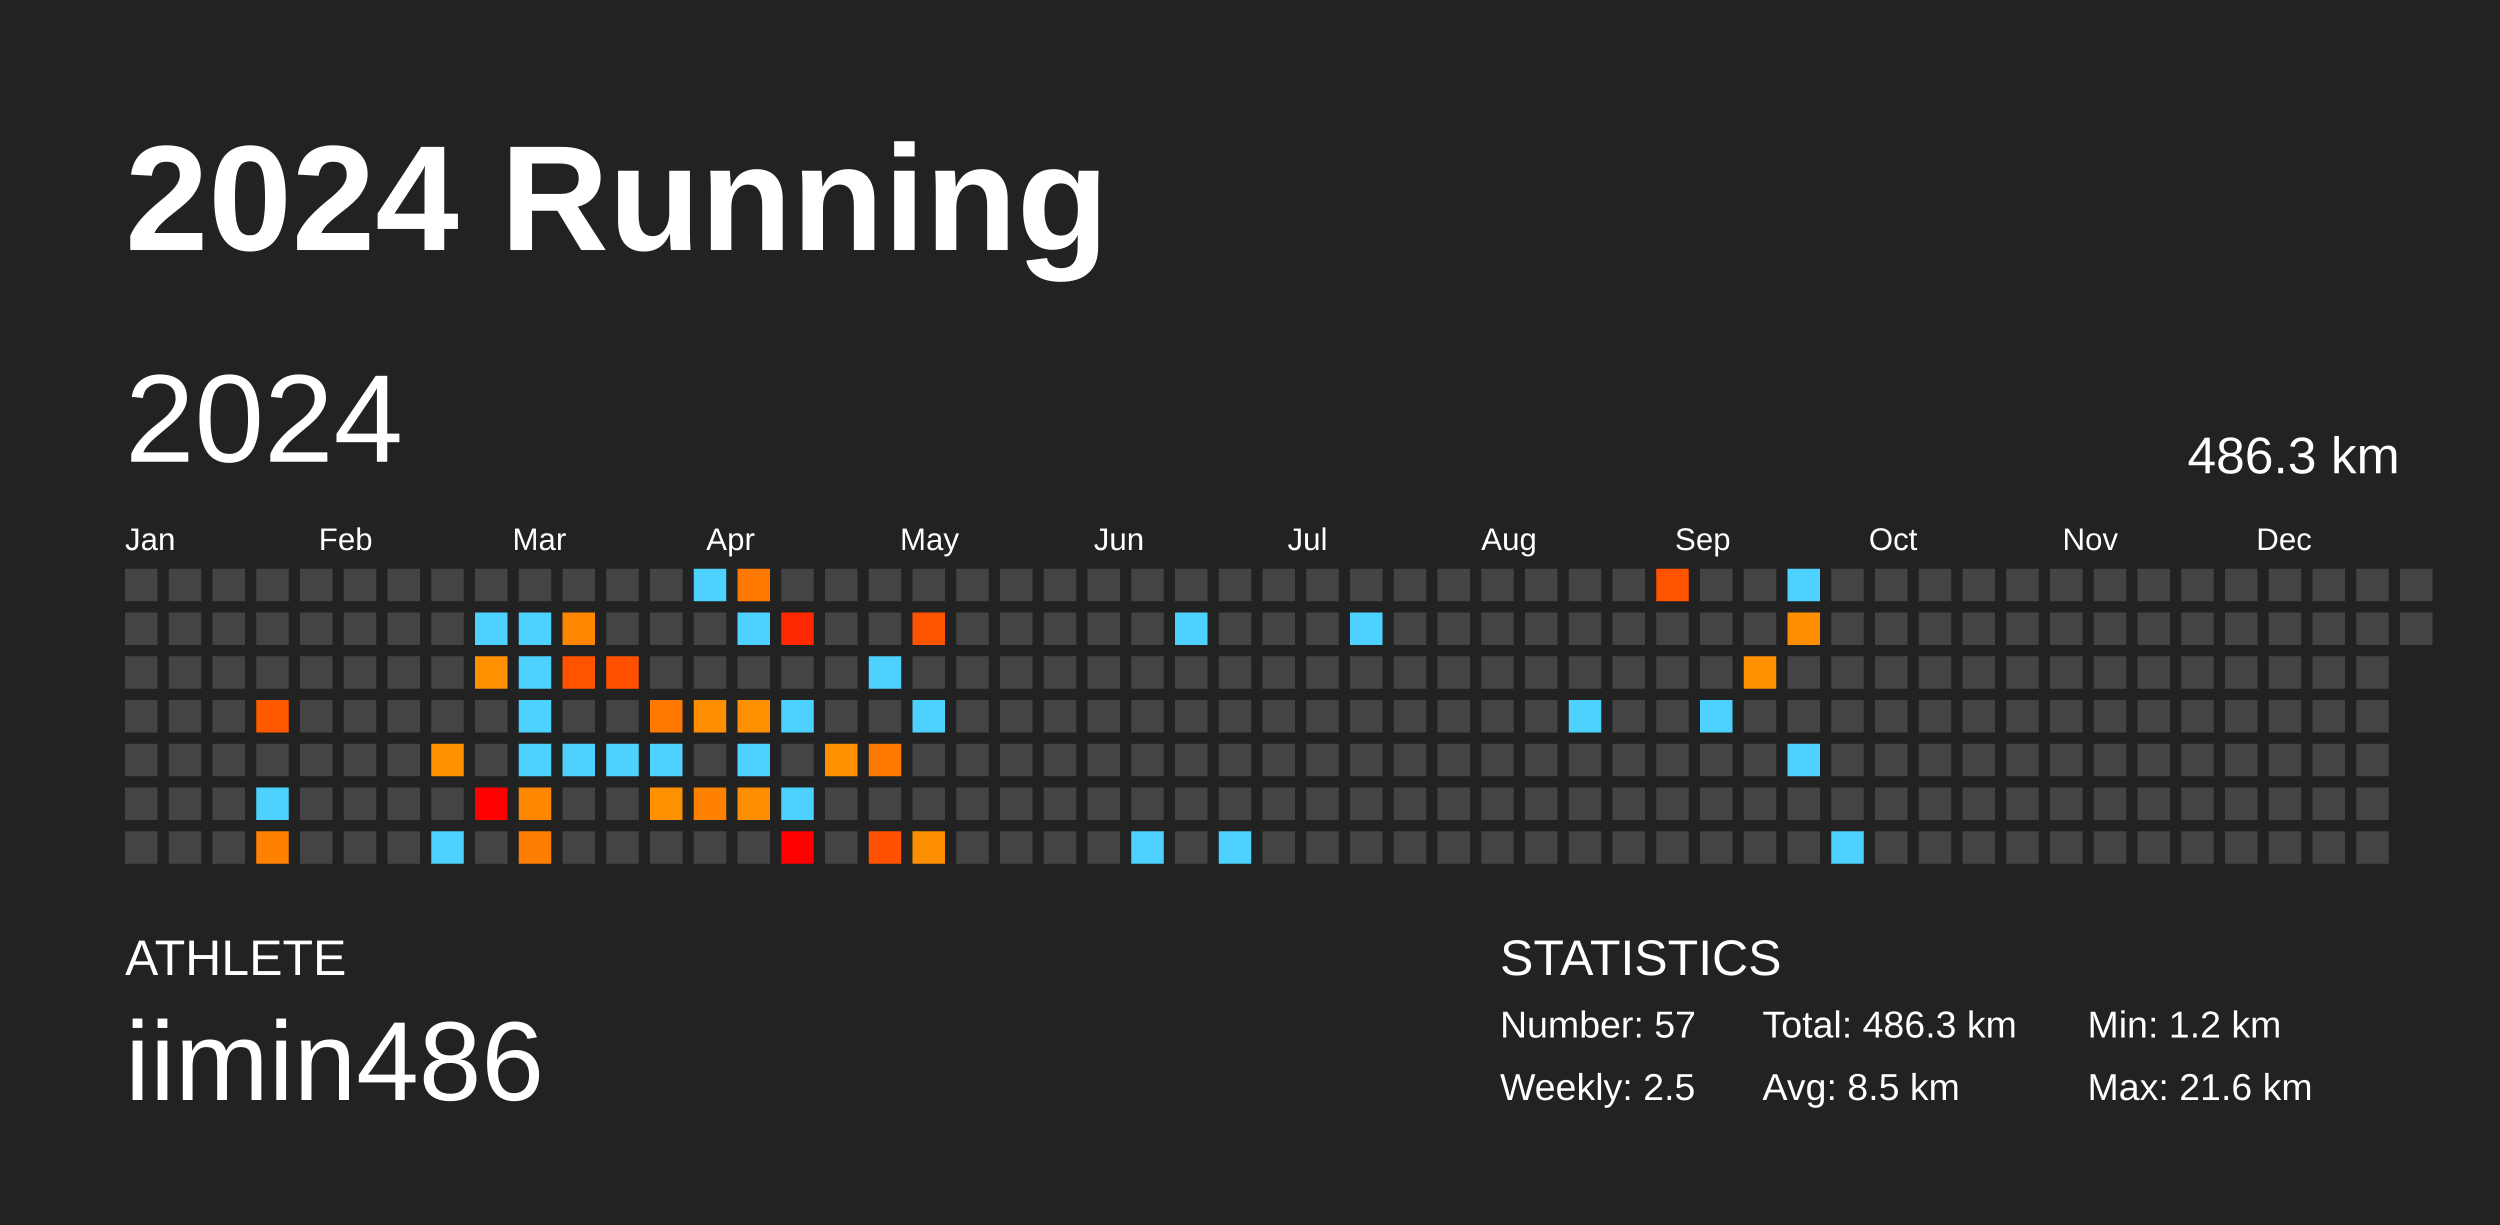
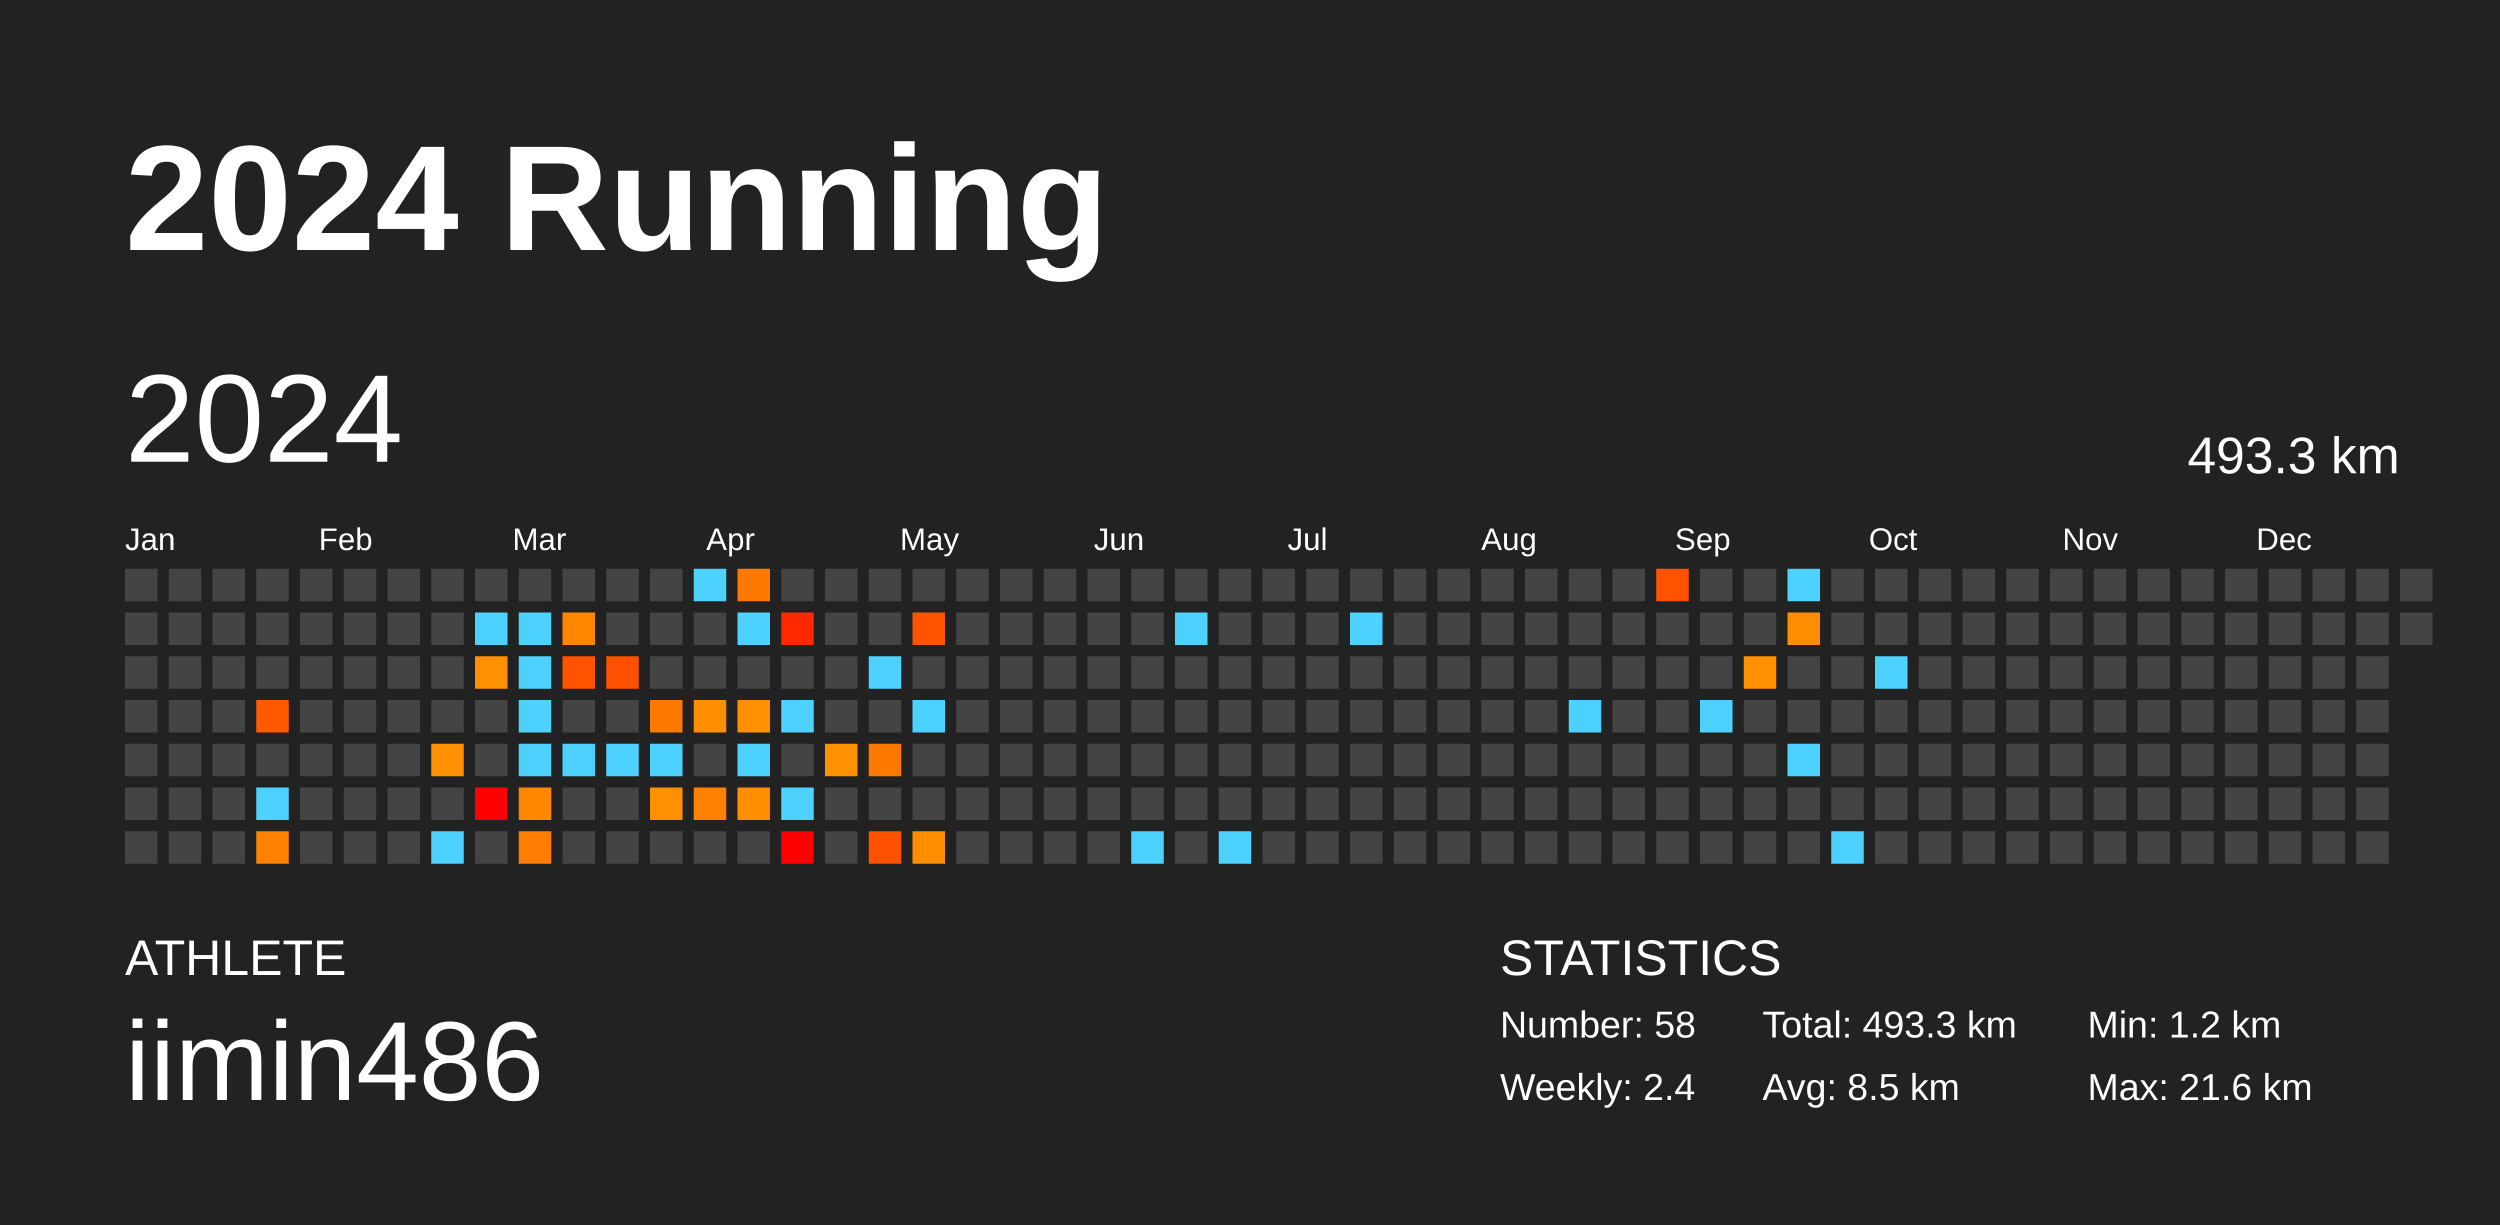
<svg xmlns="http://www.w3.org/2000/svg" baseProfile="full" height="98mm" version="1.1" viewBox="0,0,200,98" width="200mm">
  <defs />
  <rect fill="#222222" height="98" width="200" x="0" y="0" />
  <text fill="#FFFFFF" style="font-size:12px; font-family:Arial; font-weight:bold;" x="10" y="20">2024 Running</text>
  <text fill="#FFFFFF" style="font-size:4px; font-family:Arial" x="10" y="78">ATHLETE</text>
  <text fill="#FFFFFF" style="font-size:9px; font-family:Arial" x="10" y="88">iimin486</text>
  <text fill="#FFFFFF" style="font-size:4px; font-family:Arial" x="120" y="78">STATISTICS</text>
-   <text fill="#FFFFFF" style="font-size:3px; font-family:Arial" x="120" y="83">Number: 57</text>
-   <text fill="#FFFFFF" style="font-size:3px; font-family:Arial" x="120" y="88">Weekly: 2.5</text>
-   <text fill="#FFFFFF" style="font-size:3px; font-family:Arial" x="141" y="83">Total: 486.3 km</text>
+   <text fill="#FFFFFF" style="font-size:3px; font-family:Arial" x="120" y="83">Number: 58</text>
+   <text fill="#FFFFFF" style="font-size:3px; font-family:Arial" x="120" y="88">Weekly: 2.4</text>
+   <text fill="#FFFFFF" style="font-size:3px; font-family:Arial" x="141" y="83">Total: 493.3 km</text>
  <text fill="#FFFFFF" style="font-size:3px; font-family:Arial" x="141" y="88">Avg: 8.5 km</text>
  <text fill="#FFFFFF" style="font-size:3px; font-family:Arial" x="167" y="83">Min: 1.2 km</text>
  <text fill="#FFFFFF" style="font-size:3px; font-family:Arial" x="167" y="88">Max: 21.6 km</text>
  <text dominant-baseline="hanging" fill="#FFFFFF" style="font-size:10.0px; font-family:Arial;" x="10" y="30">2024</text>
-   <text dominant-baseline="hanging" fill="#FFFFFF" style="font-size:4.125px; font-family:Arial;" x="175" y="35">486.3 km</text>
+   <text dominant-baseline="hanging" fill="#FFFFFF" style="font-size:4.125px; font-family:Arial;" x="175" y="35">493.3 km</text>
  <text fill="#FFFFFF" style="font-size:2.5px; font-family:Arial" x="10.0" y="44">Jan</text>
  <text fill="#FFFFFF" style="font-size:2.5px; font-family:Arial" x="25.5" y="44">Feb</text>
  <text fill="#FFFFFF" style="font-size:2.5px; font-family:Arial" x="41.0" y="44">Mar</text>
  <text fill="#FFFFFF" style="font-size:2.5px; font-family:Arial" x="56.5" y="44">Apr</text>
  <text fill="#FFFFFF" style="font-size:2.5px; font-family:Arial" x="72.0" y="44">May</text>
  <text fill="#FFFFFF" style="font-size:2.5px; font-family:Arial" x="87.5" y="44">Jun</text>
  <text fill="#FFFFFF" style="font-size:2.5px; font-family:Arial" x="103.0" y="44">Jul</text>
  <text fill="#FFFFFF" style="font-size:2.5px; font-family:Arial" x="118.5" y="44">Aug</text>
  <text fill="#FFFFFF" style="font-size:2.5px; font-family:Arial" x="134.0" y="44">Sep</text>
  <text fill="#FFFFFF" style="font-size:2.5px; font-family:Arial" x="149.5" y="44">Oct</text>
  <text fill="#FFFFFF" style="font-size:2.5px; font-family:Arial" x="165.0" y="44">Nov</text>
  <text fill="#FFFFFF" style="font-size:2.5px; font-family:Arial" x="180.5" y="44">Dec</text>
  <rect fill="#444444" height="2.6" width="2.6" x="10.0" y="45.5" />
  <rect fill="#444444" height="2.6" width="2.6" x="10.0" y="49.0" />
  <rect fill="#444444" height="2.6" width="2.6" x="10.0" y="52.5" />
  <rect fill="#444444" height="2.6" width="2.6" x="10.0" y="56.0" />
  <rect fill="#444444" height="2.6" width="2.6" x="10.0" y="59.5" />
  <rect fill="#444444" height="2.6" width="2.6" x="10.0" y="63.0" />
  <rect fill="#444444" height="2.6" width="2.6" x="10.0" y="66.5" />
  <rect fill="#444444" height="2.6" width="2.6" x="13.5" y="45.5" />
  <rect fill="#444444" height="2.6" width="2.6" x="13.5" y="49.0" />
  <rect fill="#444444" height="2.6" width="2.6" x="13.5" y="52.5" />
  <rect fill="#444444" height="2.6" width="2.6" x="13.5" y="56.0" />
  <rect fill="#444444" height="2.6" width="2.6" x="13.5" y="59.5" />
  <rect fill="#444444" height="2.6" width="2.6" x="13.5" y="63.0" />
  <rect fill="#444444" height="2.6" width="2.6" x="13.5" y="66.5" />
  <rect fill="#444444" height="2.6" width="2.6" x="17.0" y="45.5" />
  <rect fill="#444444" height="2.6" width="2.6" x="17.0" y="49.0" />
  <rect fill="#444444" height="2.6" width="2.6" x="17.0" y="52.5" />
  <rect fill="#444444" height="2.6" width="2.6" x="17.0" y="56.0" />
  <rect fill="#444444" height="2.6" width="2.6" x="17.0" y="59.5" />
  <rect fill="#444444" height="2.6" width="2.6" x="17.0" y="63.0" />
  <rect fill="#444444" height="2.6" width="2.6" x="17.0" y="66.5" />
  <rect fill="#444444" height="2.6" width="2.6" x="20.5" y="45.5" />
  <rect fill="#444444" height="2.6" width="2.6" x="20.5" y="49.0" />
  <rect fill="#444444" height="2.6" width="2.6" x="20.5" y="52.5" />
  <rect fill="#ff5a00" height="2.6" width="2.6" x="20.5" y="56.0" />
  <rect fill="#444444" height="2.6" width="2.6" x="20.5" y="59.5" />
  <rect fill="#4dd2ff" height="2.6" width="2.6" x="20.5" y="63.0" />
  <rect fill="#ff8100" height="2.6" width="2.6" x="20.5" y="66.5" />
  <rect fill="#444444" height="2.6" width="2.6" x="24.0" y="45.5" />
  <rect fill="#444444" height="2.6" width="2.6" x="24.0" y="49.0" />
  <rect fill="#444444" height="2.6" width="2.6" x="24.0" y="52.5" />
  <rect fill="#444444" height="2.6" width="2.6" x="24.0" y="56.0" />
  <rect fill="#444444" height="2.6" width="2.6" x="24.0" y="59.5" />
  <rect fill="#444444" height="2.6" width="2.6" x="24.0" y="63.0" />
  <rect fill="#444444" height="2.6" width="2.6" x="24.0" y="66.5" />
  <rect fill="#444444" height="2.6" width="2.6" x="27.5" y="45.5" />
  <rect fill="#444444" height="2.6" width="2.6" x="27.5" y="49.0" />
  <rect fill="#444444" height="2.6" width="2.6" x="27.5" y="52.5" />
  <rect fill="#444444" height="2.6" width="2.6" x="27.5" y="56.0" />
  <rect fill="#444444" height="2.6" width="2.6" x="27.5" y="59.5" />
  <rect fill="#444444" height="2.6" width="2.6" x="27.5" y="63.0" />
  <rect fill="#444444" height="2.6" width="2.6" x="27.5" y="66.5" />
  <rect fill="#444444" height="2.6" width="2.6" x="31.0" y="45.5" />
  <rect fill="#444444" height="2.6" width="2.6" x="31.0" y="49.0" />
  <rect fill="#444444" height="2.6" width="2.6" x="31.0" y="52.5" />
  <rect fill="#444444" height="2.6" width="2.6" x="31.0" y="56.0" />
  <rect fill="#444444" height="2.6" width="2.6" x="31.0" y="59.5" />
  <rect fill="#444444" height="2.6" width="2.6" x="31.0" y="63.0" />
  <rect fill="#444444" height="2.6" width="2.6" x="31.0" y="66.5" />
  <rect fill="#444444" height="2.6" width="2.6" x="34.5" y="45.5" />
  <rect fill="#444444" height="2.6" width="2.6" x="34.5" y="49.0" />
  <rect fill="#444444" height="2.6" width="2.6" x="34.5" y="52.5" />
  <rect fill="#444444" height="2.6" width="2.6" x="34.5" y="56.0" />
  <rect fill="#ff9100" height="2.6" width="2.6" x="34.5" y="59.5" />
  <rect fill="#444444" height="2.6" width="2.6" x="34.5" y="63.0" />
  <rect fill="#4dd2ff" height="2.6" width="2.6" x="34.5" y="66.5" />
  <rect fill="#444444" height="2.6" width="2.6" x="38.0" y="45.5" />
  <rect fill="#4dd2ff" height="2.6" width="2.6" x="38.0" y="49.0" />
  <rect fill="#ff9000" height="2.6" width="2.6" x="38.0" y="52.5" />
  <rect fill="#444444" height="2.6" width="2.6" x="38.0" y="56.0" />
  <rect fill="#444444" height="2.6" width="2.6" x="38.0" y="59.5" />
  <rect fill="red" height="2.6" width="2.6" x="38.0" y="63.0" />
  <rect fill="#444444" height="2.6" width="2.6" x="38.0" y="66.5" />
  <rect fill="#444444" height="2.6" width="2.6" x="41.5" y="45.5" />
  <rect fill="#4dd2ff" height="2.6" width="2.6" x="41.5" y="49.0" />
  <rect fill="#4dd2ff" height="2.6" width="2.6" x="41.5" y="52.5" />
  <rect fill="#4dd2ff" height="2.6" width="2.6" x="41.5" y="56.0" />
  <rect fill="#4dd2ff" height="2.6" width="2.6" x="41.5" y="59.5" />
  <rect fill="#ff8800" height="2.6" width="2.6" x="41.5" y="63.0" />
  <rect fill="#ff7d00" height="2.6" width="2.6" x="41.5" y="66.5" />
  <rect fill="#444444" height="2.6" width="2.6" x="45.0" y="45.5" />
  <rect fill="#ff8700" height="2.6" width="2.6" x="45.0" y="49.0" />
  <rect fill="#ff5300" height="2.6" width="2.6" x="45.0" y="52.5" />
  <rect fill="#444444" height="2.6" width="2.6" x="45.0" y="56.0" />
  <rect fill="#4dd2ff" height="2.6" width="2.6" x="45.0" y="59.5" />
  <rect fill="#444444" height="2.6" width="2.6" x="45.0" y="63.0" />
  <rect fill="#444444" height="2.6" width="2.6" x="45.0" y="66.5" />
  <rect fill="#444444" height="2.6" width="2.6" x="48.5" y="45.5" />
  <rect fill="#444444" height="2.6" width="2.6" x="48.5" y="49.0" />
  <rect fill="#ff5100" height="2.6" width="2.6" x="48.5" y="52.5" />
  <rect fill="#444444" height="2.6" width="2.6" x="48.5" y="56.0" />
  <rect fill="#4dd2ff" height="2.6" width="2.6" x="48.5" y="59.5" />
  <rect fill="#444444" height="2.6" width="2.6" x="48.5" y="63.0" />
  <rect fill="#444444" height="2.6" width="2.6" x="48.5" y="66.5" />
  <rect fill="#444444" height="2.6" width="2.6" x="52.0" y="45.5" />
  <rect fill="#444444" height="2.6" width="2.6" x="52.0" y="49.0" />
  <rect fill="#444444" height="2.6" width="2.6" x="52.0" y="52.5" />
  <rect fill="#ff7800" height="2.6" width="2.6" x="52.0" y="56.0" />
  <rect fill="#4dd2ff" height="2.6" width="2.6" x="52.0" y="59.5" />
  <rect fill="#ff9100" height="2.6" width="2.6" x="52.0" y="63.0" />
  <rect fill="#444444" height="2.6" width="2.6" x="52.0" y="66.5" />
  <rect fill="#4dd2ff" height="2.6" width="2.6" x="55.5" y="45.5" />
  <rect fill="#444444" height="2.6" width="2.6" x="55.5" y="49.0" />
  <rect fill="#444444" height="2.6" width="2.6" x="55.5" y="52.5" />
  <rect fill="#ff8f00" height="2.6" width="2.6" x="55.5" y="56.0" />
  <rect fill="#444444" height="2.6" width="2.6" x="55.5" y="59.5" />
  <rect fill="#ff8100" height="2.6" width="2.6" x="55.5" y="63.0" />
  <rect fill="#444444" height="2.6" width="2.6" x="55.5" y="66.5" />
  <rect fill="#ff7800" height="2.6" width="2.6" x="59.0" y="45.5" />
  <rect fill="#4dd2ff" height="2.6" width="2.6" x="59.0" y="49.0" />
  <rect fill="#444444" height="2.6" width="2.6" x="59.0" y="52.5" />
  <rect fill="#ff9100" height="2.6" width="2.6" x="59.0" y="56.0" />
  <rect fill="#4dd2ff" height="2.6" width="2.6" x="59.0" y="59.5" />
  <rect fill="#ff8d00" height="2.6" width="2.6" x="59.0" y="63.0" />
  <rect fill="#444444" height="2.6" width="2.6" x="59.0" y="66.5" />
  <rect fill="#444444" height="2.6" width="2.6" x="62.5" y="45.5" />
  <rect fill="#ff2800" height="2.6" width="2.6" x="62.5" y="49.0" />
  <rect fill="#444444" height="2.6" width="2.6" x="62.5" y="52.5" />
  <rect fill="#4dd2ff" height="2.6" width="2.6" x="62.5" y="56.0" />
  <rect fill="#444444" height="2.6" width="2.6" x="62.5" y="59.5" />
  <rect fill="#4dd2ff" height="2.6" width="2.6" x="62.5" y="63.0" />
  <rect fill="red" height="2.6" width="2.6" x="62.5" y="66.5" />
  <rect fill="#444444" height="2.6" width="2.6" x="66.0" y="45.5" />
  <rect fill="#444444" height="2.6" width="2.6" x="66.0" y="49.0" />
  <rect fill="#444444" height="2.6" width="2.6" x="66.0" y="52.5" />
  <rect fill="#444444" height="2.6" width="2.6" x="66.0" y="56.0" />
  <rect fill="#ff9100" height="2.6" width="2.6" x="66.0" y="59.5" />
  <rect fill="#444444" height="2.6" width="2.6" x="66.0" y="63.0" />
  <rect fill="#444444" height="2.6" width="2.6" x="66.0" y="66.5" />
  <rect fill="#444444" height="2.6" width="2.6" x="69.5" y="45.5" />
  <rect fill="#444444" height="2.6" width="2.6" x="69.5" y="49.0" />
  <rect fill="#4dd2ff" height="2.6" width="2.6" x="69.5" y="52.5" />
  <rect fill="#444444" height="2.6" width="2.6" x="69.5" y="56.0" />
  <rect fill="#ff7800" height="2.6" width="2.6" x="69.5" y="59.5" />
  <rect fill="#444444" height="2.6" width="2.6" x="69.5" y="63.0" />
  <rect fill="#ff5100" height="2.6" width="2.6" x="69.5" y="66.5" />
  <rect fill="#444444" height="2.6" width="2.6" x="73.0" y="45.5" />
  <rect fill="#ff5300" height="2.6" width="2.6" x="73.0" y="49.0" />
  <rect fill="#444444" height="2.6" width="2.6" x="73.0" y="52.5" />
  <rect fill="#4dd2ff" height="2.6" width="2.6" x="73.0" y="56.0" />
  <rect fill="#444444" height="2.6" width="2.6" x="73.0" y="59.5" />
  <rect fill="#444444" height="2.6" width="2.6" x="73.0" y="63.0" />
  <rect fill="#ff8f00" height="2.6" width="2.6" x="73.0" y="66.5" />
  <rect fill="#444444" height="2.6" width="2.6" x="76.5" y="45.5" />
  <rect fill="#444444" height="2.6" width="2.6" x="76.5" y="49.0" />
  <rect fill="#444444" height="2.6" width="2.6" x="76.5" y="52.5" />
  <rect fill="#444444" height="2.6" width="2.6" x="76.5" y="56.0" />
  <rect fill="#444444" height="2.6" width="2.6" x="76.5" y="59.5" />
  <rect fill="#444444" height="2.6" width="2.6" x="76.5" y="63.0" />
  <rect fill="#444444" height="2.6" width="2.6" x="76.5" y="66.5" />
  <rect fill="#444444" height="2.6" width="2.6" x="80.0" y="45.5" />
  <rect fill="#444444" height="2.6" width="2.6" x="80.0" y="49.0" />
  <rect fill="#444444" height="2.6" width="2.6" x="80.0" y="52.5" />
  <rect fill="#444444" height="2.6" width="2.6" x="80.0" y="56.0" />
  <rect fill="#444444" height="2.6" width="2.6" x="80.0" y="59.5" />
  <rect fill="#444444" height="2.6" width="2.6" x="80.0" y="63.0" />
  <rect fill="#444444" height="2.6" width="2.6" x="80.0" y="66.5" />
  <rect fill="#444444" height="2.6" width="2.6" x="83.5" y="45.5" />
  <rect fill="#444444" height="2.6" width="2.6" x="83.5" y="49.0" />
  <rect fill="#444444" height="2.6" width="2.6" x="83.5" y="52.5" />
  <rect fill="#444444" height="2.6" width="2.6" x="83.5" y="56.0" />
  <rect fill="#444444" height="2.6" width="2.6" x="83.5" y="59.5" />
  <rect fill="#444444" height="2.6" width="2.6" x="83.5" y="63.0" />
  <rect fill="#444444" height="2.6" width="2.6" x="83.5" y="66.5" />
  <rect fill="#444444" height="2.6" width="2.6" x="87.0" y="45.5" />
  <rect fill="#444444" height="2.6" width="2.6" x="87.0" y="49.0" />
  <rect fill="#444444" height="2.6" width="2.6" x="87.0" y="52.5" />
  <rect fill="#444444" height="2.6" width="2.6" x="87.0" y="56.0" />
  <rect fill="#444444" height="2.6" width="2.6" x="87.0" y="59.5" />
  <rect fill="#444444" height="2.6" width="2.6" x="87.0" y="63.0" />
  <rect fill="#444444" height="2.6" width="2.6" x="87.0" y="66.5" />
  <rect fill="#444444" height="2.6" width="2.6" x="90.5" y="45.5" />
  <rect fill="#444444" height="2.6" width="2.6" x="90.5" y="49.0" />
  <rect fill="#444444" height="2.6" width="2.6" x="90.5" y="52.5" />
  <rect fill="#444444" height="2.6" width="2.6" x="90.5" y="56.0" />
  <rect fill="#444444" height="2.6" width="2.6" x="90.5" y="59.5" />
  <rect fill="#444444" height="2.6" width="2.6" x="90.5" y="63.0" />
  <rect fill="#4dd2ff" height="2.6" width="2.6" x="90.5" y="66.5" />
  <rect fill="#444444" height="2.6" width="2.6" x="94.0" y="45.5" />
  <rect fill="#4dd2ff" height="2.6" width="2.6" x="94.0" y="49.0" />
  <rect fill="#444444" height="2.6" width="2.6" x="94.0" y="52.5" />
  <rect fill="#444444" height="2.6" width="2.6" x="94.0" y="56.0" />
  <rect fill="#444444" height="2.6" width="2.6" x="94.0" y="59.5" />
  <rect fill="#444444" height="2.6" width="2.6" x="94.0" y="63.0" />
  <rect fill="#444444" height="2.6" width="2.6" x="94.0" y="66.5" />
  <rect fill="#444444" height="2.6" width="2.6" x="97.5" y="45.5" />
  <rect fill="#444444" height="2.6" width="2.6" x="97.5" y="49.0" />
  <rect fill="#444444" height="2.6" width="2.6" x="97.5" y="52.5" />
  <rect fill="#444444" height="2.6" width="2.6" x="97.5" y="56.0" />
  <rect fill="#444444" height="2.6" width="2.6" x="97.5" y="59.5" />
  <rect fill="#444444" height="2.6" width="2.6" x="97.5" y="63.0" />
  <rect fill="#4dd2ff" height="2.6" width="2.6" x="97.5" y="66.5" />
  <rect fill="#444444" height="2.6" width="2.6" x="101.0" y="45.5" />
  <rect fill="#444444" height="2.6" width="2.6" x="101.0" y="49.0" />
  <rect fill="#444444" height="2.6" width="2.6" x="101.0" y="52.5" />
  <rect fill="#444444" height="2.6" width="2.6" x="101.0" y="56.0" />
  <rect fill="#444444" height="2.6" width="2.6" x="101.0" y="59.5" />
  <rect fill="#444444" height="2.6" width="2.6" x="101.0" y="63.0" />
  <rect fill="#444444" height="2.6" width="2.6" x="101.0" y="66.5" />
  <rect fill="#444444" height="2.6" width="2.6" x="104.5" y="45.5" />
  <rect fill="#444444" height="2.6" width="2.6" x="104.5" y="49.0" />
  <rect fill="#444444" height="2.6" width="2.6" x="104.5" y="52.5" />
  <rect fill="#444444" height="2.6" width="2.6" x="104.5" y="56.0" />
  <rect fill="#444444" height="2.6" width="2.6" x="104.5" y="59.5" />
  <rect fill="#444444" height="2.6" width="2.6" x="104.5" y="63.0" />
  <rect fill="#444444" height="2.6" width="2.6" x="104.5" y="66.5" />
  <rect fill="#444444" height="2.6" width="2.6" x="108.0" y="45.5" />
  <rect fill="#4dd2ff" height="2.6" width="2.6" x="108.0" y="49.0" />
  <rect fill="#444444" height="2.6" width="2.6" x="108.0" y="52.5" />
  <rect fill="#444444" height="2.6" width="2.6" x="108.0" y="56.0" />
  <rect fill="#444444" height="2.6" width="2.6" x="108.0" y="59.5" />
  <rect fill="#444444" height="2.6" width="2.6" x="108.0" y="63.0" />
  <rect fill="#444444" height="2.6" width="2.6" x="108.0" y="66.5" />
  <rect fill="#444444" height="2.6" width="2.6" x="111.5" y="45.5" />
  <rect fill="#444444" height="2.6" width="2.6" x="111.5" y="49.0" />
  <rect fill="#444444" height="2.6" width="2.6" x="111.5" y="52.5" />
  <rect fill="#444444" height="2.6" width="2.6" x="111.5" y="56.0" />
  <rect fill="#444444" height="2.6" width="2.6" x="111.5" y="59.5" />
  <rect fill="#444444" height="2.6" width="2.6" x="111.5" y="63.0" />
  <rect fill="#444444" height="2.6" width="2.6" x="111.5" y="66.5" />
  <rect fill="#444444" height="2.6" width="2.6" x="115.0" y="45.5" />
  <rect fill="#444444" height="2.6" width="2.6" x="115.0" y="49.0" />
  <rect fill="#444444" height="2.6" width="2.6" x="115.0" y="52.5" />
  <rect fill="#444444" height="2.6" width="2.6" x="115.0" y="56.0" />
  <rect fill="#444444" height="2.6" width="2.6" x="115.0" y="59.5" />
  <rect fill="#444444" height="2.6" width="2.6" x="115.0" y="63.0" />
  <rect fill="#444444" height="2.6" width="2.6" x="115.0" y="66.5" />
  <rect fill="#444444" height="2.6" width="2.6" x="118.5" y="45.5" />
  <rect fill="#444444" height="2.6" width="2.6" x="118.5" y="49.0" />
  <rect fill="#444444" height="2.6" width="2.6" x="118.5" y="52.5" />
  <rect fill="#444444" height="2.6" width="2.6" x="118.5" y="56.0" />
  <rect fill="#444444" height="2.6" width="2.6" x="118.5" y="59.5" />
  <rect fill="#444444" height="2.6" width="2.6" x="118.5" y="63.0" />
  <rect fill="#444444" height="2.6" width="2.6" x="118.5" y="66.5" />
  <rect fill="#444444" height="2.6" width="2.6" x="122.0" y="45.5" />
  <rect fill="#444444" height="2.6" width="2.6" x="122.0" y="49.0" />
  <rect fill="#444444" height="2.6" width="2.6" x="122.0" y="52.5" />
  <rect fill="#444444" height="2.6" width="2.6" x="122.0" y="56.0" />
  <rect fill="#444444" height="2.6" width="2.6" x="122.0" y="59.5" />
  <rect fill="#444444" height="2.6" width="2.6" x="122.0" y="63.0" />
  <rect fill="#444444" height="2.6" width="2.6" x="122.0" y="66.5" />
  <rect fill="#444444" height="2.6" width="2.6" x="125.5" y="45.5" />
  <rect fill="#444444" height="2.6" width="2.6" x="125.5" y="49.0" />
  <rect fill="#444444" height="2.6" width="2.6" x="125.5" y="52.5" />
  <rect fill="#4dd2ff" height="2.6" width="2.6" x="125.5" y="56.0" />
  <rect fill="#444444" height="2.6" width="2.6" x="125.5" y="59.5" />
  <rect fill="#444444" height="2.6" width="2.6" x="125.5" y="63.0" />
  <rect fill="#444444" height="2.6" width="2.6" x="125.5" y="66.5" />
  <rect fill="#444444" height="2.6" width="2.6" x="129.0" y="45.5" />
  <rect fill="#444444" height="2.6" width="2.6" x="129.0" y="49.0" />
  <rect fill="#444444" height="2.6" width="2.6" x="129.0" y="52.5" />
  <rect fill="#444444" height="2.6" width="2.6" x="129.0" y="56.0" />
  <rect fill="#444444" height="2.6" width="2.6" x="129.0" y="59.5" />
  <rect fill="#444444" height="2.6" width="2.6" x="129.0" y="63.0" />
  <rect fill="#444444" height="2.6" width="2.6" x="129.0" y="66.5" />
  <rect fill="#ff5300" height="2.6" width="2.6" x="132.5" y="45.5" />
  <rect fill="#444444" height="2.6" width="2.6" x="132.5" y="49.0" />
  <rect fill="#444444" height="2.6" width="2.6" x="132.5" y="52.5" />
  <rect fill="#444444" height="2.6" width="2.6" x="132.5" y="56.0" />
  <rect fill="#444444" height="2.6" width="2.6" x="132.5" y="59.5" />
  <rect fill="#444444" height="2.6" width="2.6" x="132.5" y="63.0" />
  <rect fill="#444444" height="2.6" width="2.6" x="132.5" y="66.5" />
  <rect fill="#444444" height="2.6" width="2.6" x="136.0" y="45.5" />
  <rect fill="#444444" height="2.6" width="2.6" x="136.0" y="49.0" />
  <rect fill="#444444" height="2.6" width="2.6" x="136.0" y="52.5" />
  <rect fill="#4dd2ff" height="2.6" width="2.6" x="136.0" y="56.0" />
  <rect fill="#444444" height="2.6" width="2.6" x="136.0" y="59.5" />
  <rect fill="#444444" height="2.6" width="2.6" x="136.0" y="63.0" />
  <rect fill="#444444" height="2.6" width="2.6" x="136.0" y="66.5" />
  <rect fill="#444444" height="2.6" width="2.6" x="139.5" y="45.5" />
  <rect fill="#444444" height="2.6" width="2.6" x="139.5" y="49.0" />
  <rect fill="#ff9100" height="2.6" width="2.6" x="139.5" y="52.5" />
  <rect fill="#444444" height="2.6" width="2.6" x="139.5" y="56.0" />
  <rect fill="#444444" height="2.6" width="2.6" x="139.5" y="59.5" />
  <rect fill="#444444" height="2.6" width="2.6" x="139.5" y="63.0" />
  <rect fill="#444444" height="2.6" width="2.6" x="139.5" y="66.5" />
  <rect fill="#4dd2ff" height="2.6" width="2.6" x="143.0" y="45.5" />
  <rect fill="#ff8d00" height="2.6" width="2.6" x="143.0" y="49.0" />
  <rect fill="#444444" height="2.6" width="2.6" x="143.0" y="52.5" />
  <rect fill="#444444" height="2.6" width="2.6" x="143.0" y="56.0" />
  <rect fill="#4dd2ff" height="2.6" width="2.6" x="143.0" y="59.5" />
  <rect fill="#444444" height="2.6" width="2.6" x="143.0" y="63.0" />
  <rect fill="#444444" height="2.6" width="2.6" x="143.0" y="66.5" />
  <rect fill="#444444" height="2.6" width="2.6" x="146.5" y="45.5" />
  <rect fill="#444444" height="2.6" width="2.6" x="146.5" y="49.0" />
  <rect fill="#444444" height="2.6" width="2.6" x="146.5" y="52.5" />
  <rect fill="#444444" height="2.6" width="2.6" x="146.5" y="56.0" />
  <rect fill="#444444" height="2.6" width="2.6" x="146.5" y="59.5" />
  <rect fill="#444444" height="2.6" width="2.6" x="146.5" y="63.0" />
  <rect fill="#4dd2ff" height="2.6" width="2.6" x="146.5" y="66.5" />
  <rect fill="#444444" height="2.6" width="2.6" x="150.0" y="45.5" />
  <rect fill="#444444" height="2.6" width="2.6" x="150.0" y="49.0" />
-   <rect fill="#444444" height="2.6" width="2.6" x="150.0" y="52.5" />
+   <rect fill="#4dd2ff" height="2.6" width="2.6" x="150.0" y="52.5" />
  <rect fill="#444444" height="2.6" width="2.6" x="150.0" y="56.0" />
  <rect fill="#444444" height="2.6" width="2.6" x="150.0" y="59.5" />
  <rect fill="#444444" height="2.6" width="2.6" x="150.0" y="63.0" />
  <rect fill="#444444" height="2.6" width="2.6" x="150.0" y="66.5" />
  <rect fill="#444444" height="2.6" width="2.6" x="153.5" y="45.5" />
  <rect fill="#444444" height="2.6" width="2.6" x="153.5" y="49.0" />
  <rect fill="#444444" height="2.6" width="2.6" x="153.5" y="52.5" />
  <rect fill="#444444" height="2.6" width="2.6" x="153.5" y="56.0" />
  <rect fill="#444444" height="2.6" width="2.6" x="153.5" y="59.5" />
  <rect fill="#444444" height="2.6" width="2.6" x="153.5" y="63.0" />
  <rect fill="#444444" height="2.6" width="2.6" x="153.5" y="66.5" />
  <rect fill="#444444" height="2.6" width="2.6" x="157.0" y="45.5" />
  <rect fill="#444444" height="2.6" width="2.6" x="157.0" y="49.0" />
  <rect fill="#444444" height="2.6" width="2.6" x="157.0" y="52.5" />
  <rect fill="#444444" height="2.6" width="2.6" x="157.0" y="56.0" />
  <rect fill="#444444" height="2.6" width="2.6" x="157.0" y="59.5" />
  <rect fill="#444444" height="2.6" width="2.6" x="157.0" y="63.0" />
  <rect fill="#444444" height="2.6" width="2.6" x="157.0" y="66.5" />
  <rect fill="#444444" height="2.6" width="2.6" x="160.5" y="45.5" />
  <rect fill="#444444" height="2.6" width="2.6" x="160.5" y="49.0" />
  <rect fill="#444444" height="2.6" width="2.6" x="160.5" y="52.5" />
  <rect fill="#444444" height="2.6" width="2.6" x="160.5" y="56.0" />
  <rect fill="#444444" height="2.6" width="2.6" x="160.5" y="59.5" />
  <rect fill="#444444" height="2.6" width="2.6" x="160.5" y="63.0" />
  <rect fill="#444444" height="2.6" width="2.6" x="160.5" y="66.5" />
  <rect fill="#444444" height="2.6" width="2.6" x="164.0" y="45.5" />
  <rect fill="#444444" height="2.6" width="2.6" x="164.0" y="49.0" />
  <rect fill="#444444" height="2.6" width="2.6" x="164.0" y="52.5" />
  <rect fill="#444444" height="2.6" width="2.6" x="164.0" y="56.0" />
  <rect fill="#444444" height="2.6" width="2.6" x="164.0" y="59.5" />
  <rect fill="#444444" height="2.6" width="2.6" x="164.0" y="63.0" />
  <rect fill="#444444" height="2.6" width="2.6" x="164.0" y="66.5" />
  <rect fill="#444444" height="2.6" width="2.6" x="167.5" y="45.5" />
  <rect fill="#444444" height="2.6" width="2.6" x="167.5" y="49.0" />
  <rect fill="#444444" height="2.6" width="2.6" x="167.5" y="52.5" />
  <rect fill="#444444" height="2.6" width="2.6" x="167.5" y="56.0" />
  <rect fill="#444444" height="2.6" width="2.6" x="167.5" y="59.5" />
  <rect fill="#444444" height="2.6" width="2.6" x="167.5" y="63.0" />
  <rect fill="#444444" height="2.6" width="2.6" x="167.5" y="66.5" />
  <rect fill="#444444" height="2.6" width="2.6" x="171.0" y="45.5" />
  <rect fill="#444444" height="2.6" width="2.6" x="171.0" y="49.0" />
  <rect fill="#444444" height="2.6" width="2.6" x="171.0" y="52.5" />
  <rect fill="#444444" height="2.6" width="2.6" x="171.0" y="56.0" />
  <rect fill="#444444" height="2.6" width="2.6" x="171.0" y="59.5" />
  <rect fill="#444444" height="2.6" width="2.6" x="171.0" y="63.0" />
  <rect fill="#444444" height="2.6" width="2.6" x="171.0" y="66.5" />
  <rect fill="#444444" height="2.6" width="2.6" x="174.5" y="45.5" />
  <rect fill="#444444" height="2.6" width="2.6" x="174.5" y="49.0" />
  <rect fill="#444444" height="2.6" width="2.6" x="174.5" y="52.5" />
  <rect fill="#444444" height="2.6" width="2.6" x="174.5" y="56.0" />
  <rect fill="#444444" height="2.6" width="2.6" x="174.5" y="59.5" />
  <rect fill="#444444" height="2.6" width="2.6" x="174.5" y="63.0" />
  <rect fill="#444444" height="2.6" width="2.6" x="174.5" y="66.5" />
  <rect fill="#444444" height="2.6" width="2.6" x="178.0" y="45.5" />
  <rect fill="#444444" height="2.6" width="2.6" x="178.0" y="49.0" />
  <rect fill="#444444" height="2.6" width="2.6" x="178.0" y="52.5" />
  <rect fill="#444444" height="2.6" width="2.6" x="178.0" y="56.0" />
  <rect fill="#444444" height="2.6" width="2.6" x="178.0" y="59.5" />
  <rect fill="#444444" height="2.6" width="2.6" x="178.0" y="63.0" />
  <rect fill="#444444" height="2.6" width="2.6" x="178.0" y="66.5" />
  <rect fill="#444444" height="2.6" width="2.6" x="181.5" y="45.5" />
  <rect fill="#444444" height="2.6" width="2.6" x="181.5" y="49.0" />
  <rect fill="#444444" height="2.6" width="2.6" x="181.5" y="52.5" />
  <rect fill="#444444" height="2.6" width="2.6" x="181.5" y="56.0" />
  <rect fill="#444444" height="2.6" width="2.6" x="181.5" y="59.5" />
  <rect fill="#444444" height="2.6" width="2.6" x="181.5" y="63.0" />
  <rect fill="#444444" height="2.6" width="2.6" x="181.5" y="66.5" />
  <rect fill="#444444" height="2.6" width="2.6" x="185.0" y="45.5" />
  <rect fill="#444444" height="2.6" width="2.6" x="185.0" y="49.0" />
  <rect fill="#444444" height="2.6" width="2.6" x="185.0" y="52.5" />
  <rect fill="#444444" height="2.6" width="2.6" x="185.0" y="56.0" />
  <rect fill="#444444" height="2.6" width="2.6" x="185.0" y="59.5" />
  <rect fill="#444444" height="2.6" width="2.6" x="185.0" y="63.0" />
  <rect fill="#444444" height="2.6" width="2.6" x="185.0" y="66.5" />
  <rect fill="#444444" height="2.6" width="2.6" x="188.5" y="45.5" />
  <rect fill="#444444" height="2.6" width="2.6" x="188.5" y="49.0" />
  <rect fill="#444444" height="2.6" width="2.6" x="188.5" y="52.5" />
  <rect fill="#444444" height="2.6" width="2.6" x="188.5" y="56.0" />
  <rect fill="#444444" height="2.6" width="2.6" x="188.5" y="59.5" />
  <rect fill="#444444" height="2.6" width="2.6" x="188.5" y="63.0" />
  <rect fill="#444444" height="2.6" width="2.6" x="188.5" y="66.5" />
  <rect fill="#444444" height="2.6" width="2.6" x="192.0" y="45.5" />
  <rect fill="#444444" height="2.6" width="2.6" x="192.0" y="49.0" />
</svg>
